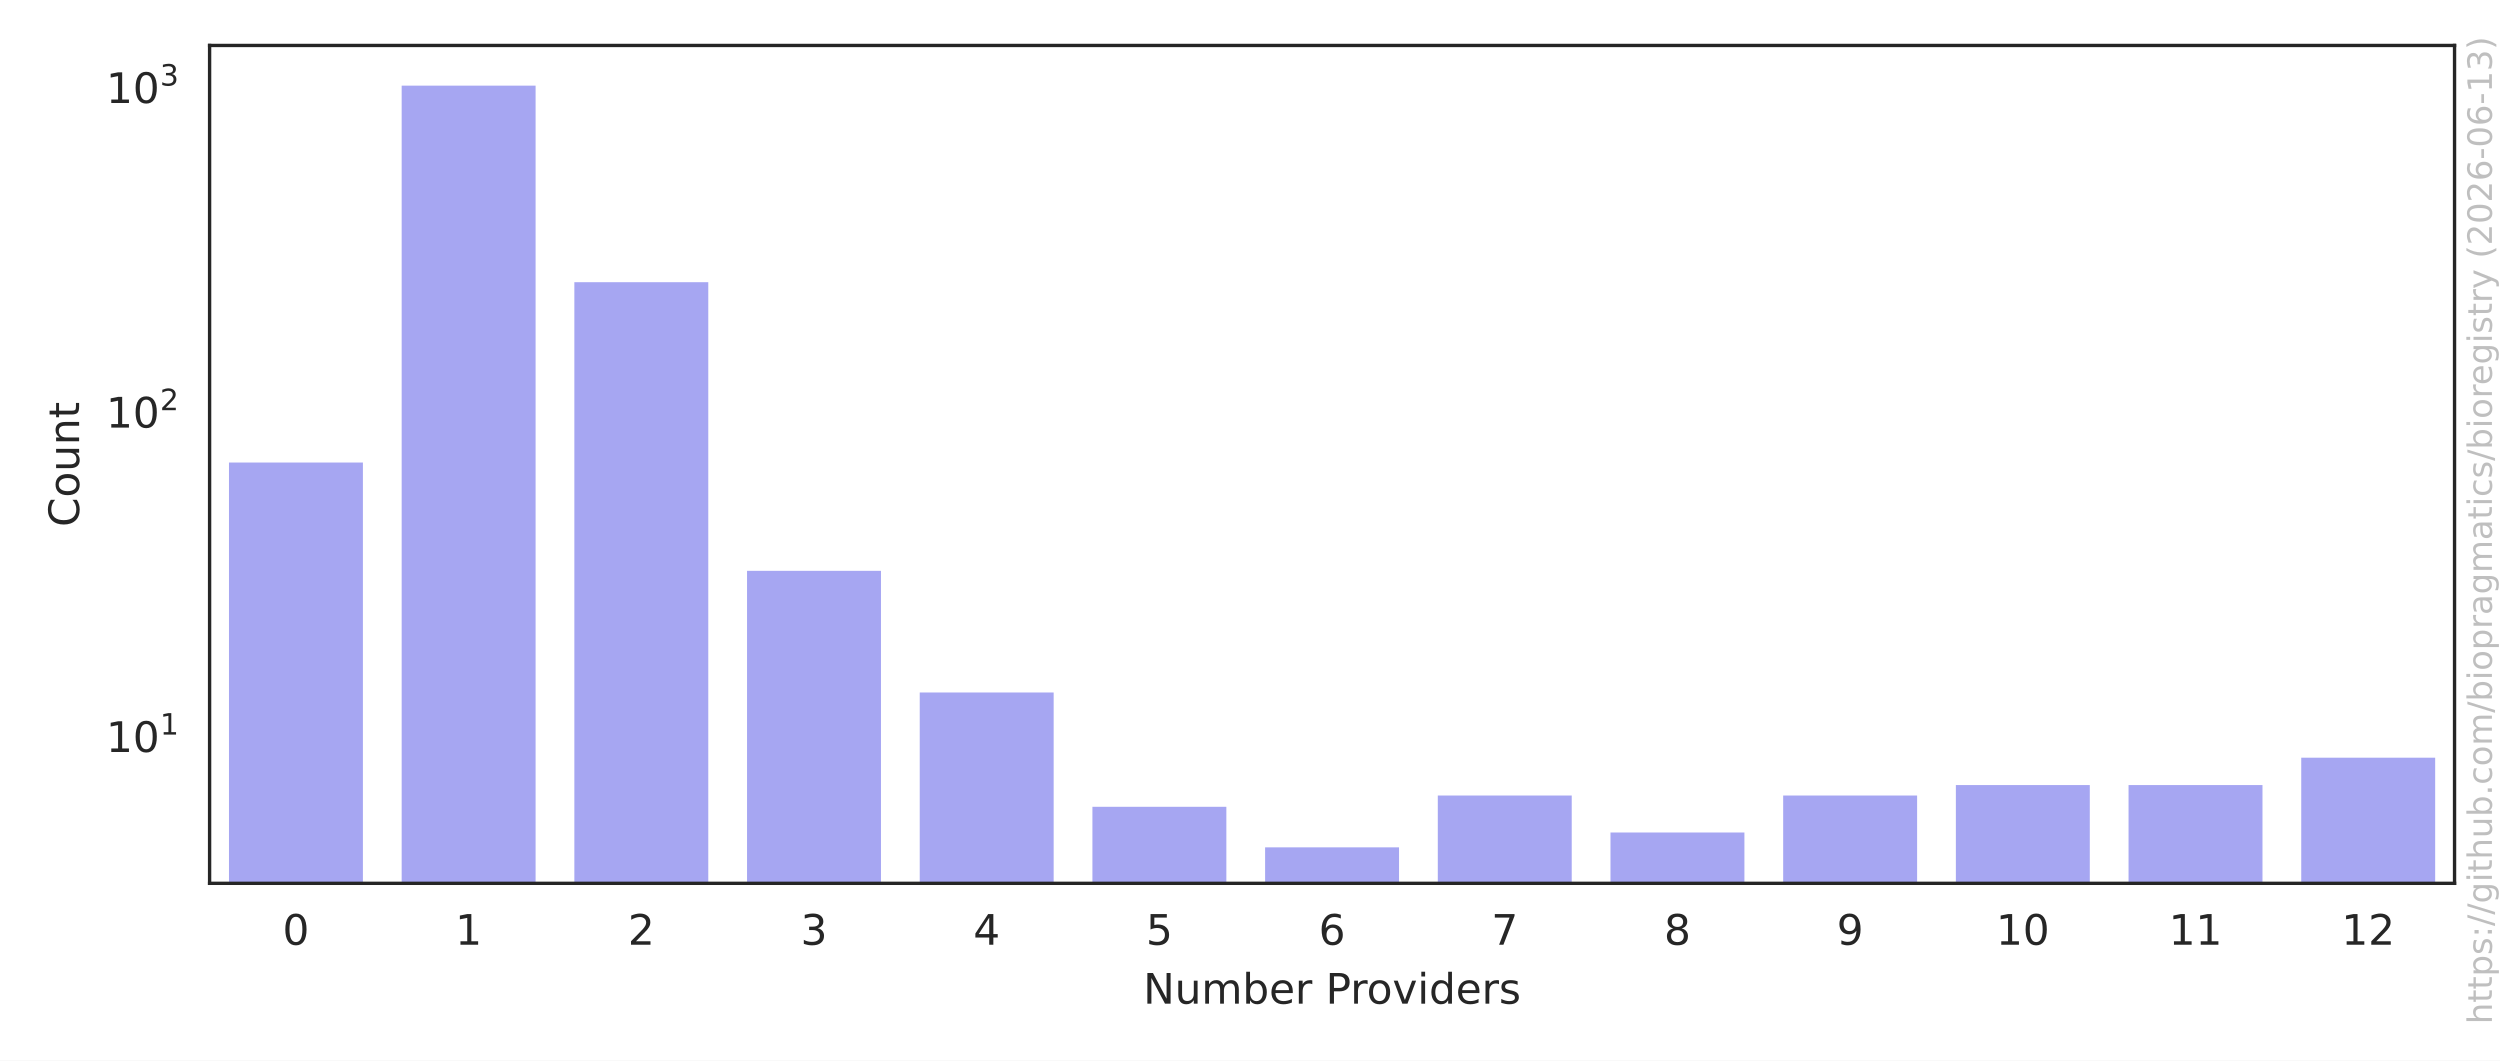
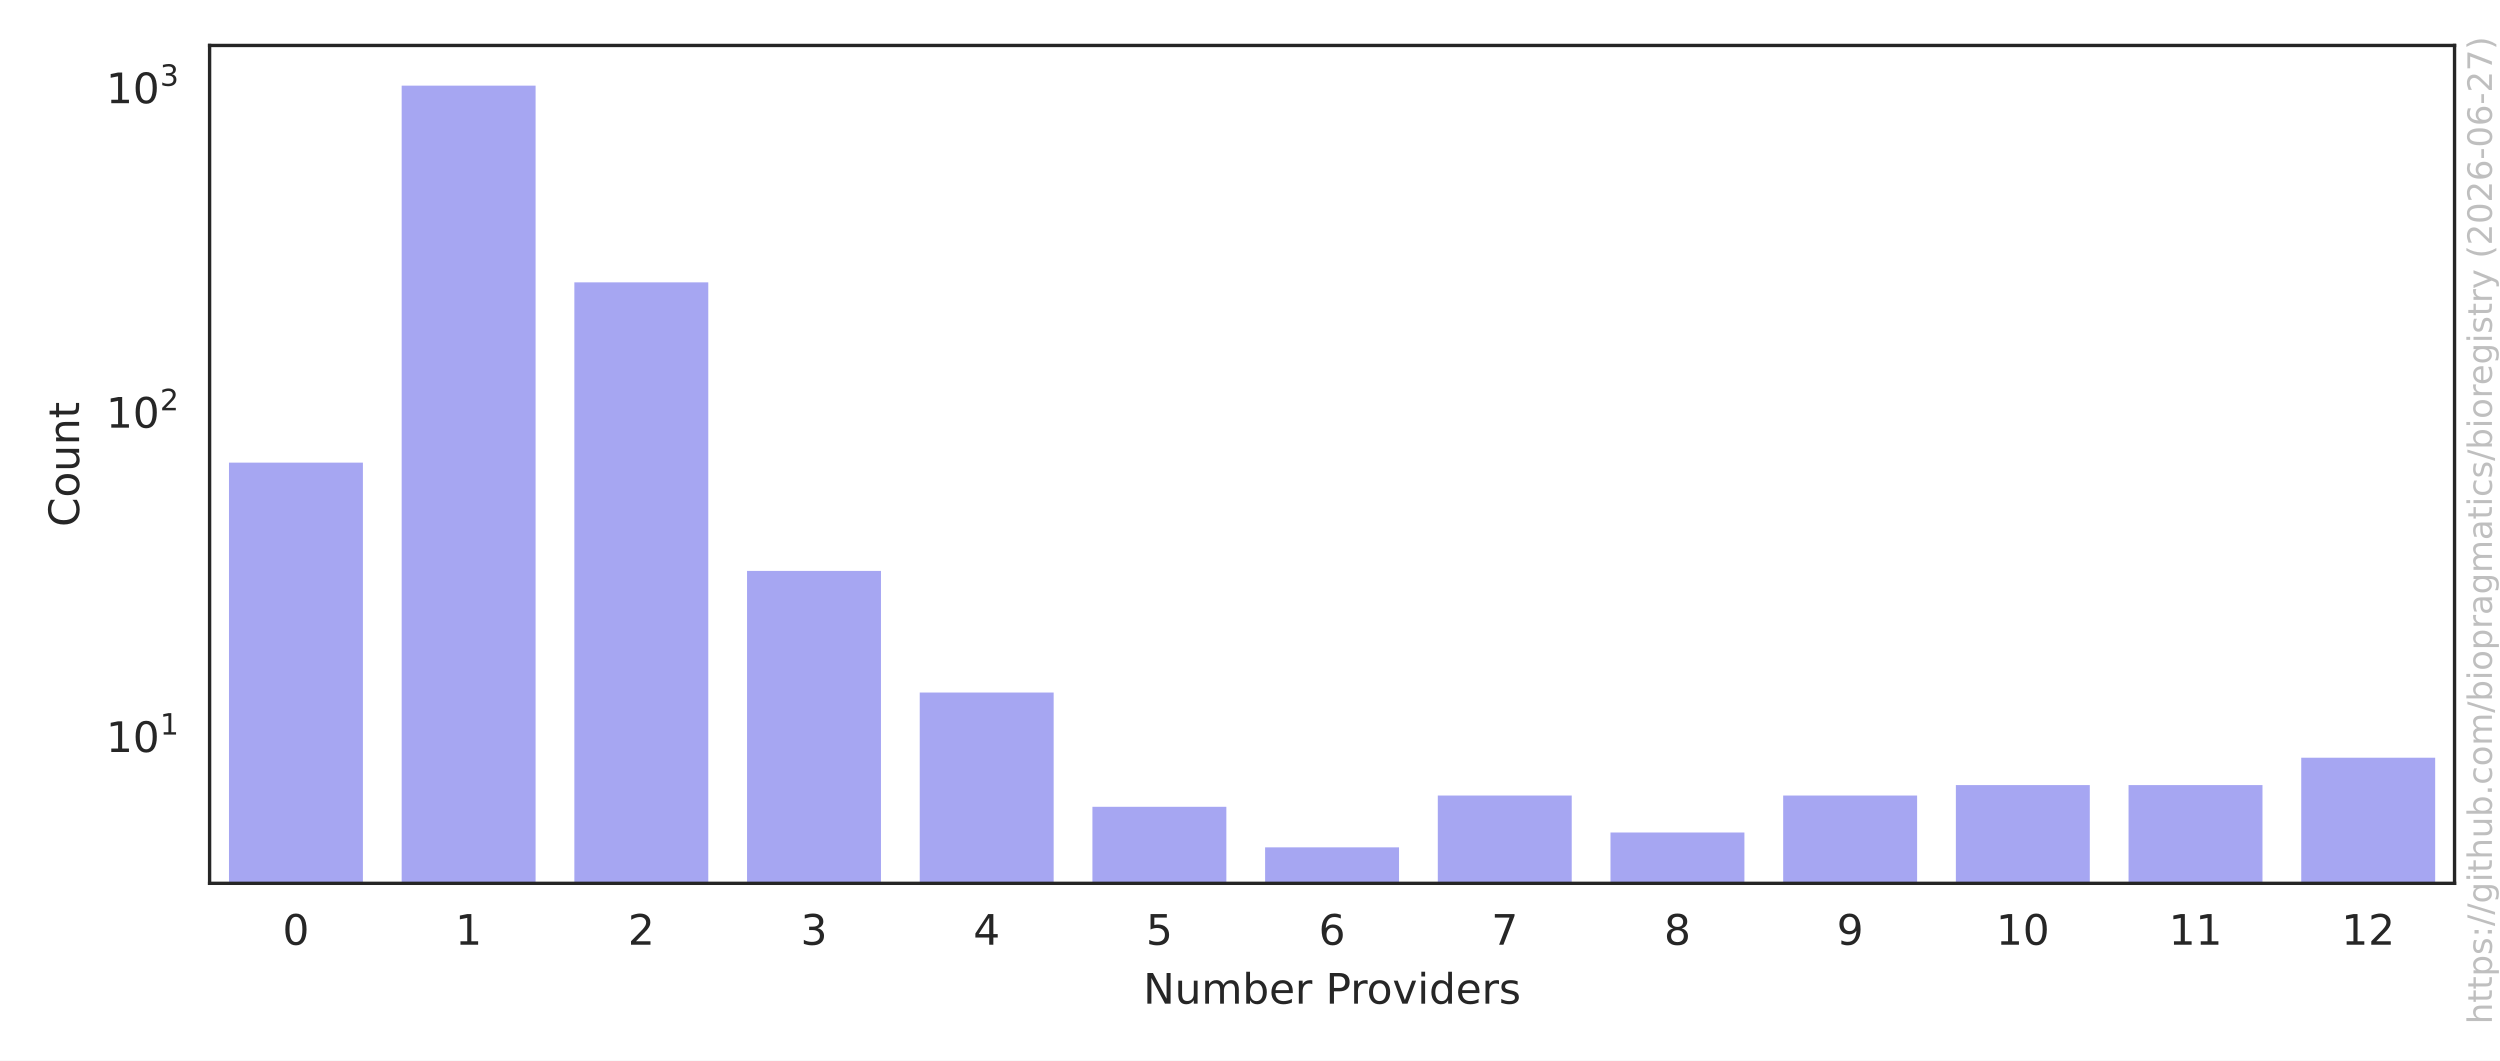
<svg xmlns="http://www.w3.org/2000/svg" xmlns:xlink="http://www.w3.org/1999/xlink" width="594pt" height="252pt" viewBox="0 0 594 252" version="1.1">
  <defs>
    <style type="text/css">*{stroke-linejoin: round; stroke-linecap: butt}</style>
  </defs>
  <g id="figure_1">
    <g id="patch_1">
      <path d="M 0 252  L 594 252  L 594 0  L 0 0  z " style="fill: #ffffff" />
    </g>
    <g id="axes_1">
      <g id="patch_2">
        <path d="M 49.8 209.878  L 583.2 209.878  L 583.2 10.8  L 49.8 10.8  z " style="fill: #ffffff" />
      </g>
      <g id="matplotlib.axis_1">
        <g id="xtick_1">
          <g id="text_1">
            <g style="fill: #262626" transform="translate(67.13414 224.4753) scale(0.1 -0.1)">
              <defs>
                <path id="DejaVuSans-13" d="M 2034 4250  Q 1547 4250 1301 3770  Q 1056 3291 1056 2328  Q 1056 1369 1301 889  Q 1547 409 2034 409  Q 2525 409 2770 889  Q 3016 1369 3016 2328  Q 3016 3291 2770 3770  Q 2525 4250 2034 4250  z M 2034 4750  Q 2819 4750 3233 4129  Q 3647 3509 3647 2328  Q 3647 1150 3233 529  Q 2819 -91 2034 -91  Q 1250 -91 836 529  Q 422 1150 422 2328  Q 422 3509 836 4129  Q 1250 4750 2034 4750  z " transform="scale(0.015625)" />
              </defs>
              <use xlink:href="#DejaVuSans-13" />
            </g>
          </g>
        </g>
        <g id="xtick_2">
          <g id="text_2">
            <g style="fill: #262626" transform="translate(108.1649 224.4753) scale(0.1 -0.1)">
              <defs>
                <path id="DejaVuSans-14" d="M 794 531  L 1825 531  L 1825 4091  L 703 3866  L 703 4441  L 1819 4666  L 2450 4666  L 2450 531  L 3481 531  L 3481 0  L 794 0  L 794 531  z " transform="scale(0.015625)" />
              </defs>
              <use xlink:href="#DejaVuSans-14" />
            </g>
          </g>
        </g>
        <g id="xtick_3">
          <g id="text_3">
            <g style="fill: #262626" transform="translate(149.1957 224.4753) scale(0.1 -0.1)">
              <defs>
                <path id="DejaVuSans-15" d="M 1228 531  L 3431 531  L 3431 0  L 469 0  L 469 531  Q 828 903 1448 1529  Q 2069 2156 2228 2338  Q 2531 2678 2651 2914  Q 2772 3150 2772 3378  Q 2772 3750 2511 3984  Q 2250 4219 1831 4219  Q 1534 4219 1204 4116  Q 875 4013 500 3803  L 500 4441  Q 881 4594 1212 4672  Q 1544 4750 1819 4750  Q 2544 4750 2975 4387  Q 3406 4025 3406 3419  Q 3406 3131 3298 2873  Q 3191 2616 2906 2266  Q 2828 2175 2409 1742  Q 1991 1309 1228 531  z " transform="scale(0.015625)" />
              </defs>
              <use xlink:href="#DejaVuSans-15" />
            </g>
          </g>
        </g>
        <g id="xtick_4">
          <g id="text_4">
            <g style="fill: #262626" transform="translate(190.2264 224.4753) scale(0.1 -0.1)">
              <defs>
                <path id="DejaVuSans-16" d="M 2597 2516  Q 3050 2419 3304 2112  Q 3559 1806 3559 1356  Q 3559 666 3084 287  Q 2609 -91 1734 -91  Q 1441 -91 1130 -33  Q 819 25 488 141  L 488 750  Q 750 597 1062 519  Q 1375 441 1716 441  Q 2309 441 2620 675  Q 2931 909 2931 1356  Q 2931 1769 2642 2001  Q 2353 2234 1838 2234  L 1294 2234  L 1294 2753  L 1863 2753  Q 2328 2753 2575 2939  Q 2822 3125 2822 3475  Q 2822 3834 2567 4026  Q 2313 4219 1838 4219  Q 1578 4219 1281 4162  Q 984 4106 628 3988  L 628 4550  Q 988 4650 1302 4700  Q 1616 4750 1894 4750  Q 2613 4750 3031 4423  Q 3450 4097 3450 3541  Q 3450 3153 3228 2886  Q 3006 2619 2597 2516  z " transform="scale(0.015625)" />
              </defs>
              <use xlink:href="#DejaVuSans-16" />
            </g>
          </g>
        </g>
        <g id="xtick_5">
          <g id="text_5">
            <g style="fill: #262626" transform="translate(231.2572 224.4753) scale(0.1 -0.1)">
              <defs>
                <path id="DejaVuSans-17" d="M 2419 4116  L 825 1625  L 2419 1625  L 2419 4116  z M 2253 4666  L 3047 4666  L 3047 1625  L 3713 1625  L 3713 1100  L 3047 1100  L 3047 0  L 2419 0  L 2419 1100  L 313 1100  L 313 1709  L 2253 4666  z " transform="scale(0.015625)" />
              </defs>
              <use xlink:href="#DejaVuSans-17" />
            </g>
          </g>
        </g>
        <g id="xtick_6">
          <g id="text_6">
            <g style="fill: #262626" transform="translate(272.288 224.4753) scale(0.1 -0.1)">
              <defs>
                <path id="DejaVuSans-18" d="M 691 4666  L 3169 4666  L 3169 4134  L 1269 4134  L 1269 2991  Q 1406 3038 1543 3061  Q 1681 3084 1819 3084  Q 2600 3084 3056 2656  Q 3513 2228 3513 1497  Q 3513 744 3044 326  Q 2575 -91 1722 -91  Q 1428 -91 1123 -41  Q 819 9 494 109  L 494 744  Q 775 591 1075 516  Q 1375 441 1709 441  Q 2250 441 2565 725  Q 2881 1009 2881 1497  Q 2881 1984 2565 2268  Q 2250 2553 1709 2553  Q 1456 2553 1204 2497  Q 953 2441 691 2322  L 691 4666  z " transform="scale(0.015625)" />
              </defs>
              <use xlink:href="#DejaVuSans-18" />
            </g>
          </g>
        </g>
        <g id="xtick_7">
          <g id="text_7">
            <g style="fill: #262626" transform="translate(313.3188 224.4753) scale(0.1 -0.1)">
              <defs>
                <path id="DejaVuSans-19" d="M 2113 2584  Q 1688 2584 1439 2293  Q 1191 2003 1191 1497  Q 1191 994 1439 701  Q 1688 409 2113 409  Q 2538 409 2786 701  Q 3034 994 3034 1497  Q 3034 2003 2786 2293  Q 2538 2584 2113 2584  z M 3366 4563  L 3366 3988  Q 3128 4100 2886 4159  Q 2644 4219 2406 4219  Q 1781 4219 1451 3797  Q 1122 3375 1075 2522  Q 1259 2794 1537 2939  Q 1816 3084 2150 3084  Q 2853 3084 3261 2657  Q 3669 2231 3669 1497  Q 3669 778 3244 343  Q 2819 -91 2113 -91  Q 1303 -91 875 529  Q 447 1150 447 2328  Q 447 3434 972 4092  Q 1497 4750 2381 4750  Q 2619 4750 2861 4703  Q 3103 4656 3366 4563  z " transform="scale(0.015625)" />
              </defs>
              <use xlink:href="#DejaVuSans-19" />
            </g>
          </g>
        </g>
        <g id="xtick_8">
          <g id="text_8">
            <g style="fill: #262626" transform="translate(354.3495 224.4753) scale(0.1 -0.1)">
              <defs>
                <path id="DejaVuSans-1a" d="M 525 4666  L 3525 4666  L 3525 4397  L 1831 0  L 1172 0  L 2766 4134  L 525 4134  L 525 4666  z " transform="scale(0.015625)" />
              </defs>
              <use xlink:href="#DejaVuSans-1a" />
            </g>
          </g>
        </g>
        <g id="xtick_9">
          <g id="text_9">
            <g style="fill: #262626" transform="translate(395.3803 224.4753) scale(0.1 -0.1)">
              <defs>
                <path id="DejaVuSans-1b" d="M 2034 2216  Q 1584 2216 1326 1975  Q 1069 1734 1069 1313  Q 1069 891 1326 650  Q 1584 409 2034 409  Q 2484 409 2743 651  Q 3003 894 3003 1313  Q 3003 1734 2745 1975  Q 2488 2216 2034 2216  z M 1403 2484  Q 997 2584 770 2862  Q 544 3141 544 3541  Q 544 4100 942 4425  Q 1341 4750 2034 4750  Q 2731 4750 3128 4425  Q 3525 4100 3525 3541  Q 3525 3141 3298 2862  Q 3072 2584 2669 2484  Q 3125 2378 3379 2068  Q 3634 1759 3634 1313  Q 3634 634 3220 271  Q 2806 -91 2034 -91  Q 1263 -91 848 271  Q 434 634 434 1313  Q 434 1759 690 2068  Q 947 2378 1403 2484  z M 1172 3481  Q 1172 3119 1398 2916  Q 1625 2713 2034 2713  Q 2441 2713 2670 2916  Q 2900 3119 2900 3481  Q 2900 3844 2670 4047  Q 2441 4250 2034 4250  Q 1625 4250 1398 4047  Q 1172 3844 1172 3481  z " transform="scale(0.015625)" />
              </defs>
              <use xlink:href="#DejaVuSans-1b" />
            </g>
          </g>
        </g>
        <g id="xtick_10">
          <g id="text_10">
            <g style="fill: #262626" transform="translate(436.4111 224.4753) scale(0.1 -0.1)">
              <defs>
                <path id="DejaVuSans-1c" d="M 703 97  L 703 672  Q 941 559 1184 500  Q 1428 441 1663 441  Q 2288 441 2617 861  Q 2947 1281 2994 2138  Q 2813 1869 2534 1725  Q 2256 1581 1919 1581  Q 1219 1581 811 2004  Q 403 2428 403 3163  Q 403 3881 828 4315  Q 1253 4750 1959 4750  Q 2769 4750 3195 4129  Q 3622 3509 3622 2328  Q 3622 1225 3098 567  Q 2575 -91 1691 -91  Q 1453 -91 1209 -44  Q 966 3 703 97  z M 1959 2075  Q 2384 2075 2632 2365  Q 2881 2656 2881 3163  Q 2881 3666 2632 3958  Q 2384 4250 1959 4250  Q 1534 4250 1286 3958  Q 1038 3666 1038 3163  Q 1038 2656 1286 2365  Q 1534 2075 1959 2075  z " transform="scale(0.015625)" />
              </defs>
              <use xlink:href="#DejaVuSans-1c" />
            </g>
          </g>
        </g>
        <g id="xtick_11">
          <g id="text_11">
            <g style="fill: #262626" transform="translate(474.2606 224.4753) scale(0.1 -0.1)">
              <use xlink:href="#DejaVuSans-14" />
              <use xlink:href="#DejaVuSans-13" transform="translate(63.625 0)" />
            </g>
          </g>
        </g>
        <g id="xtick_12">
          <g id="text_12">
            <g style="fill: #262626" transform="translate(515.2913 224.4753) scale(0.1 -0.1)">
              <use xlink:href="#DejaVuSans-14" />
              <use xlink:href="#DejaVuSans-14" transform="translate(63.625 0)" />
            </g>
          </g>
        </g>
        <g id="xtick_13">
          <g id="text_13">
            <g style="fill: #262626" transform="translate(556.3221 224.4753) scale(0.1 -0.1)">
              <use xlink:href="#DejaVuSans-14" />
              <use xlink:href="#DejaVuSans-15" transform="translate(63.625 0)" />
            </g>
          </g>
        </g>
        <g id="text_14">
          <g style="fill: #262626" transform="translate(271.6336 238.4761) scale(0.1 -0.1)">
            <defs>
              <path id="DejaVuSans-31" d="M 628 4666  L 1478 4666  L 3547 763  L 3547 4666  L 4159 4666  L 4159 0  L 3309 0  L 1241 3903  L 1241 0  L 628 0  L 628 4666  z " transform="scale(0.015625)" />
              <path id="DejaVuSans-58" d="M 544 1381  L 544 3500  L 1119 3500  L 1119 1403  Q 1119 906 1312 657  Q 1506 409 1894 409  Q 2359 409 2629 706  Q 2900 1003 2900 1516  L 2900 3500  L 3475 3500  L 3475 0  L 2900 0  L 2900 538  Q 2691 219 2414 64  Q 2138 -91 1772 -91  Q 1169 -91 856 284  Q 544 659 544 1381  z M 1991 3584  L 1991 3584  z " transform="scale(0.015625)" />
              <path id="DejaVuSans-50" d="M 3328 2828  Q 3544 3216 3844 3400  Q 4144 3584 4550 3584  Q 5097 3584 5394 3201  Q 5691 2819 5691 2113  L 5691 0  L 5113 0  L 5113 2094  Q 5113 2597 4934 2840  Q 4756 3084 4391 3084  Q 3944 3084 3684 2787  Q 3425 2491 3425 1978  L 3425 0  L 2847 0  L 2847 2094  Q 2847 2600 2669 2842  Q 2491 3084 2119 3084  Q 1678 3084 1418 2786  Q 1159 2488 1159 1978  L 1159 0  L 581 0  L 581 3500  L 1159 3500  L 1159 2956  Q 1356 3278 1631 3431  Q 1906 3584 2284 3584  Q 2666 3584 2933 3390  Q 3200 3197 3328 2828  z " transform="scale(0.015625)" />
              <path id="DejaVuSans-45" d="M 3116 1747  Q 3116 2381 2855 2742  Q 2594 3103 2138 3103  Q 1681 3103 1420 2742  Q 1159 2381 1159 1747  Q 1159 1113 1420 752  Q 1681 391 2138 391  Q 2594 391 2855 752  Q 3116 1113 3116 1747  z M 1159 2969  Q 1341 3281 1617 3432  Q 1894 3584 2278 3584  Q 2916 3584 3314 3078  Q 3713 2572 3713 1747  Q 3713 922 3314 415  Q 2916 -91 2278 -91  Q 1894 -91 1617 61  Q 1341 213 1159 525  L 1159 0  L 581 0  L 581 4863  L 1159 4863  L 1159 2969  z " transform="scale(0.015625)" />
              <path id="DejaVuSans-48" d="M 3597 1894  L 3597 1613  L 953 1613  Q 991 1019 1311 708  Q 1631 397 2203 397  Q 2534 397 2845 478  Q 3156 559 3463 722  L 3463 178  Q 3153 47 2828 -22  Q 2503 -91 2169 -91  Q 1331 -91 842 396  Q 353 884 353 1716  Q 353 2575 817 3079  Q 1281 3584 2069 3584  Q 2775 3584 3186 3129  Q 3597 2675 3597 1894  z M 3022 2063  Q 3016 2534 2758 2815  Q 2500 3097 2075 3097  Q 1594 3097 1305 2825  Q 1016 2553 972 2059  L 3022 2063  z " transform="scale(0.015625)" />
              <path id="DejaVuSans-55" d="M 2631 2963  Q 2534 3019 2420 3045  Q 2306 3072 2169 3072  Q 1681 3072 1420 2755  Q 1159 2438 1159 1844  L 1159 0  L 581 0  L 581 3500  L 1159 3500  L 1159 2956  Q 1341 3275 1631 3429  Q 1922 3584 2338 3584  Q 2397 3584 2469 3576  Q 2541 3569 2628 3553  L 2631 2963  z " transform="scale(0.015625)" />
              <path id="DejaVuSans-3" transform="scale(0.015625)" />
              <path id="DejaVuSans-33" d="M 1259 4147  L 1259 2394  L 2053 2394  Q 2494 2394 2734 2622  Q 2975 2850 2975 3272  Q 2975 3691 2734 3919  Q 2494 4147 2053 4147  L 1259 4147  z M 628 4666  L 2053 4666  Q 2838 4666 3239 4311  Q 3641 3956 3641 3272  Q 3641 2581 3239 2228  Q 2838 1875 2053 1875  L 1259 1875  L 1259 0  L 628 0  L 628 4666  z " transform="scale(0.015625)" />
              <path id="DejaVuSans-52" d="M 1959 3097  Q 1497 3097 1228 2736  Q 959 2375 959 1747  Q 959 1119 1226 758  Q 1494 397 1959 397  Q 2419 397 2687 759  Q 2956 1122 2956 1747  Q 2956 2369 2687 2733  Q 2419 3097 1959 3097  z M 1959 3584  Q 2709 3584 3137 3096  Q 3566 2609 3566 1747  Q 3566 888 3137 398  Q 2709 -91 1959 -91  Q 1206 -91 779 398  Q 353 888 353 1747  Q 353 2609 779 3096  Q 1206 3584 1959 3584  z " transform="scale(0.015625)" />
              <path id="DejaVuSans-59" d="M 191 3500  L 800 3500  L 1894 563  L 2988 3500  L 3597 3500  L 2284 0  L 1503 0  L 191 3500  z " transform="scale(0.015625)" />
              <path id="DejaVuSans-4c" d="M 603 3500  L 1178 3500  L 1178 0  L 603 0  L 603 3500  z M 603 4863  L 1178 4863  L 1178 4134  L 603 4134  L 603 4863  z " transform="scale(0.015625)" />
              <path id="DejaVuSans-47" d="M 2906 2969  L 2906 4863  L 3481 4863  L 3481 0  L 2906 0  L 2906 525  Q 2725 213 2448 61  Q 2172 -91 1784 -91  Q 1150 -91 751 415  Q 353 922 353 1747  Q 353 2572 751 3078  Q 1150 3584 1784 3584  Q 2172 3584 2448 3432  Q 2725 3281 2906 2969  z M 947 1747  Q 947 1113 1208 752  Q 1469 391 1925 391  Q 2381 391 2643 752  Q 2906 1113 2906 1747  Q 2906 2381 2643 2742  Q 2381 3103 1925 3103  Q 1469 3103 1208 2742  Q 947 2381 947 1747  z " transform="scale(0.015625)" />
              <path id="DejaVuSans-56" d="M 2834 3397  L 2834 2853  Q 2591 2978 2328 3040  Q 2066 3103 1784 3103  Q 1356 3103 1142 2972  Q 928 2841 928 2578  Q 928 2378 1081 2264  Q 1234 2150 1697 2047  L 1894 2003  Q 2506 1872 2764 1633  Q 3022 1394 3022 966  Q 3022 478 2636 193  Q 2250 -91 1575 -91  Q 1294 -91 989 -36  Q 684 19 347 128  L 347 722  Q 666 556 975 473  Q 1284 391 1588 391  Q 1994 391 2212 530  Q 2431 669 2431 922  Q 2431 1156 2273 1281  Q 2116 1406 1581 1522  L 1381 1569  Q 847 1681 609 1914  Q 372 2147 372 2553  Q 372 3047 722 3315  Q 1072 3584 1716 3584  Q 2034 3584 2315 3537  Q 2597 3491 2834 3397  z " transform="scale(0.015625)" />
            </defs>
            <use xlink:href="#DejaVuSans-31" />
            <use xlink:href="#DejaVuSans-58" transform="translate(74.8125 0)" />
            <use xlink:href="#DejaVuSans-50" transform="translate(138.1875 0)" />
            <use xlink:href="#DejaVuSans-45" transform="translate(235.5938 0)" />
            <use xlink:href="#DejaVuSans-48" transform="translate(299.0781 0)" />
            <use xlink:href="#DejaVuSans-55" transform="translate(360.6094 0)" />
            <use xlink:href="#DejaVuSans-3" transform="translate(401.7188 0)" />
            <use xlink:href="#DejaVuSans-33" transform="translate(433.5 0)" />
            <use xlink:href="#DejaVuSans-55" transform="translate(492.0469 0)" />
            <use xlink:href="#DejaVuSans-52" transform="translate(530.9531 0)" />
            <use xlink:href="#DejaVuSans-59" transform="translate(592.1406 0)" />
            <use xlink:href="#DejaVuSans-4c" transform="translate(651.3281 0)" />
            <use xlink:href="#DejaVuSans-47" transform="translate(679.1094 0)" />
            <use xlink:href="#DejaVuSans-48" transform="translate(742.5938 0)" />
            <use xlink:href="#DejaVuSans-55" transform="translate(804.125 0)" />
            <use xlink:href="#DejaVuSans-56" transform="translate(845.2344 0)" />
          </g>
        </g>
      </g>
      <g id="matplotlib.axis_2">
        <g id="ytick_1">
          <g id="text_15">
-             <g style="fill: #262626" transform="translate(25.2 178.7351) scale(0.1 -0.1)">
+             <g style="fill: #262626" transform="translate(25.2 178.7425) scale(0.1 -0.1)">
              <use xlink:href="#DejaVuSans-14" transform="translate(0 0.665625)" />
              <use xlink:href="#DejaVuSans-13" transform="translate(63.62305 0.665625)" />
              <use xlink:href="#DejaVuSans-14" transform="translate(128.2031 41.96563) scale(0.7)" />
            </g>
          </g>
        </g>
        <g id="ytick_2">
          <g id="text_16">
-             <g style="fill: #262626" transform="translate(25.2 101.667) scale(0.1 -0.1)">
+             <g style="fill: #262626" transform="translate(25.2 101.6958) scale(0.1 -0.1)">
              <use xlink:href="#DejaVuSans-14" transform="translate(0 0.746875)" />
              <use xlink:href="#DejaVuSans-13" transform="translate(63.62305 0.746875)" />
              <use xlink:href="#DejaVuSans-15" transform="translate(128.2031 42.04688) scale(0.7)" />
            </g>
          </g>
        </g>
        <g id="ytick_3">
          <g id="text_17">
-             <g style="fill: #262626" transform="translate(25.2 24.54898) scale(0.1 -0.1)">
+             <g style="fill: #262626" transform="translate(25.2 24.59917) scale(0.1 -0.1)">
              <use xlink:href="#DejaVuSans-14" transform="translate(0 0.746875)" />
              <use xlink:href="#DejaVuSans-13" transform="translate(63.62305 0.746875)" />
              <use xlink:href="#DejaVuSans-16" transform="translate(128.2031 42.04688) scale(0.7)" />
            </g>
          </g>
        </g>
        <g id="ytick_4" />
        <g id="ytick_5" />
        <g id="ytick_6" />
        <g id="ytick_7" />
        <g id="ytick_8" />
        <g id="ytick_9" />
        <g id="ytick_10" />
        <g id="ytick_11" />
        <g id="ytick_12" />
        <g id="ytick_13" />
        <g id="ytick_14" />
        <g id="ytick_15" />
        <g id="ytick_16" />
        <g id="ytick_17" />
        <g id="ytick_18" />
        <g id="ytick_19" />
        <g id="ytick_20" />
        <g id="ytick_21" />
        <g id="ytick_22" />
        <g id="ytick_23" />
        <g id="ytick_24" />
        <g id="ytick_25" />
        <g id="text_18">
          <g style="fill: #262626" transform="translate(18.79766 125.1873) rotate(-90) scale(0.1 -0.1)">
            <defs>
              <path id="DejaVuSans-26" d="M 4122 4306  L 4122 3641  Q 3803 3938 3442 4084  Q 3081 4231 2675 4231  Q 1875 4231 1450 3742  Q 1025 3253 1025 2328  Q 1025 1406 1450 917  Q 1875 428 2675 428  Q 3081 428 3442 575  Q 3803 722 4122 1019  L 4122 359  Q 3791 134 3420 21  Q 3050 -91 2638 -91  Q 1578 -91 968 557  Q 359 1206 359 2328  Q 359 3453 968 4101  Q 1578 4750 2638 4750  Q 3056 4750 3426 4639  Q 3797 4528 4122 4306  z " transform="scale(0.015625)" />
              <path id="DejaVuSans-51" d="M 3513 2113  L 3513 0  L 2938 0  L 2938 2094  Q 2938 2591 2744 2837  Q 2550 3084 2163 3084  Q 1697 3084 1428 2787  Q 1159 2491 1159 1978  L 1159 0  L 581 0  L 581 3500  L 1159 3500  L 1159 2956  Q 1366 3272 1645 3428  Q 1925 3584 2291 3584  Q 2894 3584 3203 3211  Q 3513 2838 3513 2113  z " transform="scale(0.015625)" />
              <path id="DejaVuSans-57" d="M 1172 4494  L 1172 3500  L 2356 3500  L 2356 3053  L 1172 3053  L 1172 1153  Q 1172 725 1289 603  Q 1406 481 1766 481  L 2356 481  L 2356 0  L 1766 0  Q 1100 0 847 248  Q 594 497 594 1153  L 594 3053  L 172 3053  L 172 3500  L 594 3500  L 594 4494  L 1172 4494  z " transform="scale(0.015625)" />
            </defs>
            <use xlink:href="#DejaVuSans-26" />
            <use xlink:href="#DejaVuSans-52" transform="translate(69.82812 0)" />
            <use xlink:href="#DejaVuSans-58" transform="translate(131.0156 0)" />
            <use xlink:href="#DejaVuSans-51" transform="translate(194.3906 0)" />
            <use xlink:href="#DejaVuSans-57" transform="translate(257.7656 0)" />
          </g>
        </g>
      </g>
      <g id="patch_3">
-         <path d="M 53.903 77369.259  L 86.728 77369.259  L 86.728 109.395  L 53.903 109.395  z " clip-path="url(#p91727b15ef)" style="fill: #2020df; opacity: 0.4; stroke: #ffffff; stroke-linejoin: miter" />
+         <path d="M 53.903 77347.86  L 86.728 77347.86  L 86.728 109.42  L 53.903 109.42  z " clip-path="url(#p91727b15ef)" style="fill: #2020df; opacity: 0.4; stroke: #ffffff; stroke-linejoin: miter" />
      </g>
      <g id="patch_4">
-         <path d="M 94.934 77369.259  L 127.758 77369.259  L 127.758 19.849  L 94.934 19.849  z " clip-path="url(#p91727b15ef)" style="fill: #2020df; opacity: 0.4; stroke: #ffffff; stroke-linejoin: miter" />
+         <path d="M 94.934 77347.86  L 127.758 77347.86  L 127.758 19.849  L 94.934 19.849  z " clip-path="url(#p91727b15ef)" style="fill: #2020df; opacity: 0.4; stroke: #ffffff; stroke-linejoin: miter" />
      </g>
      <g id="patch_5">
-         <path d="M 135.965 77369.259  L 168.789 77369.259  L 168.789 66.548  L 135.965 66.548  z " clip-path="url(#p91727b15ef)" style="fill: #2020df; opacity: 0.4; stroke: #ffffff; stroke-linejoin: miter" />
+         <path d="M 135.965 77347.86  L 168.789 77347.86  L 168.789 66.585  L 135.965 66.585  z " clip-path="url(#p91727b15ef)" style="fill: #2020df; opacity: 0.4; stroke: #ffffff; stroke-linejoin: miter" />
      </g>
      <g id="patch_6">
-         <path d="M 176.995 77369.259  L 209.82 77369.259  L 209.82 135.129  L 176.995 135.129  z " clip-path="url(#p91727b15ef)" style="fill: #2020df; opacity: 0.4; stroke: #ffffff; stroke-linejoin: miter" />
+         <path d="M 176.995 77347.86  L 209.82 77347.86  L 209.82 135.147  L 176.995 135.147  z " clip-path="url(#p91727b15ef)" style="fill: #2020df; opacity: 0.4; stroke: #ffffff; stroke-linejoin: miter" />
      </g>
      <g id="patch_7">
-         <path d="M 218.026 77369.259  L 250.851 77369.259  L 250.851 164.034  L 218.026 164.034  z " clip-path="url(#p91727b15ef)" style="fill: #2020df; opacity: 0.4; stroke: #ffffff; stroke-linejoin: miter" />
+         <path d="M 218.026 77347.86  L 250.851 77347.86  L 250.851 164.044  L 218.026 164.044  z " clip-path="url(#p91727b15ef)" style="fill: #2020df; opacity: 0.4; stroke: #ffffff; stroke-linejoin: miter" />
      </g>
      <g id="patch_8">
-         <path d="M 259.057 77369.259  L 291.882 77369.259  L 291.882 191.194  L 259.057 191.194  z " clip-path="url(#p91727b15ef)" style="fill: #2020df; opacity: 0.4; stroke: #ffffff; stroke-linejoin: miter" />
+         <path d="M 259.057 77347.86  L 291.882 77347.86  L 291.882 191.196  L 259.057 191.196  z " clip-path="url(#p91727b15ef)" style="fill: #2020df; opacity: 0.4; stroke: #ffffff; stroke-linejoin: miter" />
      </g>
      <g id="patch_9">
-         <path d="M 300.088 77369.259  L 332.912 77369.259  L 332.912 200.829  L 300.088 200.829  z " clip-path="url(#p91727b15ef)" style="fill: #2020df; opacity: 0.4; stroke: #ffffff; stroke-linejoin: miter" />
+         <path d="M 300.088 77347.86  L 332.912 77347.86  L 332.912 200.829  L 300.088 200.829  z " clip-path="url(#p91727b15ef)" style="fill: #2020df; opacity: 0.4; stroke: #ffffff; stroke-linejoin: miter" />
      </g>
      <g id="patch_10">
-         <path d="M 341.118 77369.259  L 373.943 77369.259  L 373.943 188.513  L 341.118 188.513  z " clip-path="url(#p91727b15ef)" style="fill: #2020df; opacity: 0.4; stroke: #ffffff; stroke-linejoin: miter" />
+         <path d="M 341.118 77347.86  L 373.943 77347.86  L 373.943 188.516  L 341.118 188.516  z " clip-path="url(#p91727b15ef)" style="fill: #2020df; opacity: 0.4; stroke: #ffffff; stroke-linejoin: miter" />
      </g>
      <g id="patch_11">
-         <path d="M 382.149 77369.259  L 414.974 77369.259  L 414.974 197.3  L 382.149 197.3  z " clip-path="url(#p91727b15ef)" style="fill: #2020df; opacity: 0.4; stroke: #ffffff; stroke-linejoin: miter" />
+         <path d="M 382.149 77347.86  L 414.974 77347.86  L 414.974 197.301  L 382.149 197.301  z " clip-path="url(#p91727b15ef)" style="fill: #2020df; opacity: 0.4; stroke: #ffffff; stroke-linejoin: miter" />
      </g>
      <g id="patch_12">
-         <path d="M 423.18 77369.259  L 456.005 77369.259  L 456.005 188.513  L 423.18 188.513  z " clip-path="url(#p91727b15ef)" style="fill: #2020df; opacity: 0.4; stroke: #ffffff; stroke-linejoin: miter" />
+         <path d="M 423.18 77347.86  L 456.005 77347.86  L 456.005 188.516  L 423.18 188.516  z " clip-path="url(#p91727b15ef)" style="fill: #2020df; opacity: 0.4; stroke: #ffffff; stroke-linejoin: miter" />
      </g>
      <g id="patch_13">
-         <path d="M 464.211 77369.259  L 497.035 77369.259  L 497.035 186.031  L 464.211 186.031  z " clip-path="url(#p91727b15ef)" style="fill: #2020df; opacity: 0.4; stroke: #ffffff; stroke-linejoin: miter" />
+         <path d="M 464.211 77347.86  L 497.035 77347.86  L 497.035 186.035  L 464.211 186.035  z " clip-path="url(#p91727b15ef)" style="fill: #2020df; opacity: 0.4; stroke: #ffffff; stroke-linejoin: miter" />
      </g>
      <g id="patch_14">
-         <path d="M 505.242 77369.259  L 538.066 77369.259  L 538.066 186.031  L 505.242 186.031  z " clip-path="url(#p91727b15ef)" style="fill: #2020df; opacity: 0.4; stroke: #ffffff; stroke-linejoin: miter" />
+         <path d="M 505.242 77347.86  L 538.066 77347.86  L 538.066 186.035  L 505.242 186.035  z " clip-path="url(#p91727b15ef)" style="fill: #2020df; opacity: 0.4; stroke: #ffffff; stroke-linejoin: miter" />
      </g>
      <g id="patch_15">
-         <path d="M 546.272 77369.259  L 579.097 77369.259  L 579.097 179.528  L 546.272 179.528  z " clip-path="url(#p91727b15ef)" style="fill: #2020df; opacity: 0.4; stroke: #ffffff; stroke-linejoin: miter" />
+         <path d="M 546.272 77347.86  L 579.097 77347.86  L 579.097 179.534  L 546.272 179.534  z " clip-path="url(#p91727b15ef)" style="fill: #2020df; opacity: 0.4; stroke: #ffffff; stroke-linejoin: miter" />
      </g>
      <g id="patch_16">
        <path d="M 49.8 209.878  L 49.8 10.8  " style="fill: none; stroke: #262626; stroke-width: 0.8; stroke-linejoin: miter; stroke-linecap: square" />
      </g>
      <g id="patch_17">
        <path d="M 583.2 209.878  L 583.2 10.8  " style="fill: none; stroke: #262626; stroke-width: 0.8; stroke-linejoin: miter; stroke-linecap: square" />
      </g>
      <g id="patch_18">
        <path d="M 49.8 209.878  L 583.2 209.878  " style="fill: none; stroke: #262626; stroke-width: 0.8; stroke-linejoin: miter; stroke-linecap: square" />
      </g>
      <g id="patch_19">
        <path d="M 49.8 10.8  L 583.2 10.8  " style="fill: none; stroke: #262626; stroke-width: 0.8; stroke-linejoin: miter; stroke-linecap: square" />
      </g>
    </g>
    <g id="text_19">
      <g style="fill: #808080; opacity: 0.5" transform="translate(592.0781 243.3256) rotate(-90) scale(0.08 -0.08)">
        <defs>
          <path id="DejaVuSans-4b" d="M 3513 2113  L 3513 0  L 2938 0  L 2938 2094  Q 2938 2591 2744 2837  Q 2550 3084 2163 3084  Q 1697 3084 1428 2787  Q 1159 2491 1159 1978  L 1159 0  L 581 0  L 581 4863  L 1159 4863  L 1159 2956  Q 1366 3272 1645 3428  Q 1925 3584 2291 3584  Q 2894 3584 3203 3211  Q 3513 2838 3513 2113  z " transform="scale(0.015625)" />
          <path id="DejaVuSans-53" d="M 1159 525  L 1159 -1331  L 581 -1331  L 581 3500  L 1159 3500  L 1159 2969  Q 1341 3281 1617 3432  Q 1894 3584 2278 3584  Q 2916 3584 3314 3078  Q 3713 2572 3713 1747  Q 3713 922 3314 415  Q 2916 -91 2278 -91  Q 1894 -91 1617 61  Q 1341 213 1159 525  z M 3116 1747  Q 3116 2381 2855 2742  Q 2594 3103 2138 3103  Q 1681 3103 1420 2742  Q 1159 2381 1159 1747  Q 1159 1113 1420 752  Q 1681 391 2138 391  Q 2594 391 2855 752  Q 3116 1113 3116 1747  z " transform="scale(0.015625)" />
          <path id="DejaVuSans-1d" d="M 750 794  L 1409 794  L 1409 0  L 750 0  L 750 794  z M 750 3309  L 1409 3309  L 1409 2516  L 750 2516  L 750 3309  z " transform="scale(0.015625)" />
          <path id="DejaVuSans-12" d="M 1625 4666  L 2156 4666  L 531 -594  L 0 -594  L 1625 4666  z " transform="scale(0.015625)" />
          <path id="DejaVuSans-4a" d="M 2906 1791  Q 2906 2416 2648 2759  Q 2391 3103 1925 3103  Q 1463 3103 1205 2759  Q 947 2416 947 1791  Q 947 1169 1205 825  Q 1463 481 1925 481  Q 2391 481 2648 825  Q 2906 1169 2906 1791  z M 3481 434  Q 3481 -459 3084 -895  Q 2688 -1331 1869 -1331  Q 1566 -1331 1297 -1286  Q 1028 -1241 775 -1147  L 775 -588  Q 1028 -725 1275 -790  Q 1522 -856 1778 -856  Q 2344 -856 2625 -561  Q 2906 -266 2906 331  L 2906 616  Q 2728 306 2450 153  Q 2172 0 1784 0  Q 1141 0 747 490  Q 353 981 353 1791  Q 353 2603 747 3093  Q 1141 3584 1784 3584  Q 2172 3584 2450 3431  Q 2728 3278 2906 2969  L 2906 3500  L 3481 3500  L 3481 434  z " transform="scale(0.015625)" />
          <path id="DejaVuSans-11" d="M 684 794  L 1344 794  L 1344 0  L 684 0  L 684 794  z " transform="scale(0.015625)" />
          <path id="DejaVuSans-46" d="M 3122 3366  L 3122 2828  Q 2878 2963 2633 3030  Q 2388 3097 2138 3097  Q 1578 3097 1268 2742  Q 959 2388 959 1747  Q 959 1106 1268 751  Q 1578 397 2138 397  Q 2388 397 2633 464  Q 2878 531 3122 666  L 3122 134  Q 2881 22 2623 -34  Q 2366 -91 2075 -91  Q 1284 -91 818 406  Q 353 903 353 1747  Q 353 2603 823 3093  Q 1294 3584 2113 3584  Q 2378 3584 2631 3529  Q 2884 3475 3122 3366  z " transform="scale(0.015625)" />
          <path id="DejaVuSans-44" d="M 2194 1759  Q 1497 1759 1228 1600  Q 959 1441 959 1056  Q 959 750 1161 570  Q 1363 391 1709 391  Q 2188 391 2477 730  Q 2766 1069 2766 1631  L 2766 1759  L 2194 1759  z M 3341 1997  L 3341 0  L 2766 0  L 2766 531  Q 2569 213 2275 61  Q 1981 -91 1556 -91  Q 1019 -91 701 211  Q 384 513 384 1019  Q 384 1609 779 1909  Q 1175 2209 1959 2209  L 2766 2209  L 2766 2266  Q 2766 2663 2505 2880  Q 2244 3097 1772 3097  Q 1472 3097 1187 3025  Q 903 2953 641 2809  L 641 3341  Q 956 3463 1253 3523  Q 1550 3584 1831 3584  Q 2591 3584 2966 3190  Q 3341 2797 3341 1997  z " transform="scale(0.015625)" />
          <path id="DejaVuSans-5c" d="M 2059 -325  Q 1816 -950 1584 -1140  Q 1353 -1331 966 -1331  L 506 -1331  L 506 -850  L 844 -850  Q 1081 -850 1212 -737  Q 1344 -625 1503 -206  L 1606 56  L 191 3500  L 800 3500  L 1894 763  L 2988 3500  L 3597 3500  L 2059 -325  z " transform="scale(0.015625)" />
          <path id="DejaVuSans-b" d="M 1984 4856  Q 1566 4138 1362 3434  Q 1159 2731 1159 2009  Q 1159 1288 1364 580  Q 1569 -128 1984 -844  L 1484 -844  Q 1016 -109 783 600  Q 550 1309 550 2009  Q 550 2706 781 3412  Q 1013 4119 1484 4856  L 1984 4856  z " transform="scale(0.015625)" />
          <path id="DejaVuSans-10" d="M 313 2009  L 1997 2009  L 1997 1497  L 313 1497  L 313 2009  z " transform="scale(0.015625)" />
          <path id="DejaVuSans-c" d="M 513 4856  L 1013 4856  Q 1481 4119 1714 3412  Q 1947 2706 1947 2009  Q 1947 1309 1714 600  Q 1481 -109 1013 -844  L 513 -844  Q 928 -128 1133 580  Q 1338 1288 1338 2009  Q 1338 2731 1133 3434  Q 928 4138 513 4856  z " transform="scale(0.015625)" />
        </defs>
        <use xlink:href="#DejaVuSans-4b" />
        <use xlink:href="#DejaVuSans-57" transform="translate(63.375 0)" />
        <use xlink:href="#DejaVuSans-57" transform="translate(102.5781 0)" />
        <use xlink:href="#DejaVuSans-53" transform="translate(141.7812 0)" />
        <use xlink:href="#DejaVuSans-56" transform="translate(205.2656 0)" />
        <use xlink:href="#DejaVuSans-1d" transform="translate(257.3594 0)" />
        <use xlink:href="#DejaVuSans-12" transform="translate(291.0469 0)" />
        <use xlink:href="#DejaVuSans-12" transform="translate(324.7344 0)" />
        <use xlink:href="#DejaVuSans-4a" transform="translate(358.4219 0)" />
        <use xlink:href="#DejaVuSans-4c" transform="translate(421.9062 0)" />
        <use xlink:href="#DejaVuSans-57" transform="translate(449.6875 0)" />
        <use xlink:href="#DejaVuSans-4b" transform="translate(488.8906 0)" />
        <use xlink:href="#DejaVuSans-58" transform="translate(552.2656 0)" />
        <use xlink:href="#DejaVuSans-45" transform="translate(615.6406 0)" />
        <use xlink:href="#DejaVuSans-11" transform="translate(679.125 0)" />
        <use xlink:href="#DejaVuSans-46" transform="translate(710.9062 0)" />
        <use xlink:href="#DejaVuSans-52" transform="translate(765.8906 0)" />
        <use xlink:href="#DejaVuSans-50" transform="translate(827.0781 0)" />
        <use xlink:href="#DejaVuSans-12" transform="translate(924.4844 0)" />
        <use xlink:href="#DejaVuSans-45" transform="translate(958.1719 0)" />
        <use xlink:href="#DejaVuSans-4c" transform="translate(1021.656 0)" />
        <use xlink:href="#DejaVuSans-52" transform="translate(1049.438 0)" />
        <use xlink:href="#DejaVuSans-53" transform="translate(1110.625 0)" />
        <use xlink:href="#DejaVuSans-55" transform="translate(1174.109 0)" />
        <use xlink:href="#DejaVuSans-44" transform="translate(1215.219 0)" />
        <use xlink:href="#DejaVuSans-4a" transform="translate(1276.5 0)" />
        <use xlink:href="#DejaVuSans-50" transform="translate(1339.984 0)" />
        <use xlink:href="#DejaVuSans-44" transform="translate(1437.391 0)" />
        <use xlink:href="#DejaVuSans-57" transform="translate(1498.672 0)" />
        <use xlink:href="#DejaVuSans-4c" transform="translate(1537.875 0)" />
        <use xlink:href="#DejaVuSans-46" transform="translate(1565.656 0)" />
        <use xlink:href="#DejaVuSans-56" transform="translate(1620.641 0)" />
        <use xlink:href="#DejaVuSans-12" transform="translate(1672.734 0)" />
        <use xlink:href="#DejaVuSans-45" transform="translate(1706.422 0)" />
        <use xlink:href="#DejaVuSans-4c" transform="translate(1769.906 0)" />
        <use xlink:href="#DejaVuSans-52" transform="translate(1797.688 0)" />
        <use xlink:href="#DejaVuSans-55" transform="translate(1858.875 0)" />
        <use xlink:href="#DejaVuSans-48" transform="translate(1897.781 0)" />
        <use xlink:href="#DejaVuSans-4a" transform="translate(1959.312 0)" />
        <use xlink:href="#DejaVuSans-4c" transform="translate(2022.797 0)" />
        <use xlink:href="#DejaVuSans-56" transform="translate(2050.578 0)" />
        <use xlink:href="#DejaVuSans-57" transform="translate(2102.672 0)" />
        <use xlink:href="#DejaVuSans-55" transform="translate(2141.875 0)" />
        <use xlink:href="#DejaVuSans-5c" transform="translate(2182.984 0)" />
        <use xlink:href="#DejaVuSans-3" transform="translate(2242.172 0)" />
        <use xlink:href="#DejaVuSans-b" transform="translate(2273.953 0)" />
        <use xlink:href="#DejaVuSans-15" transform="translate(2312.969 0)" />
        <use xlink:href="#DejaVuSans-13" transform="translate(2376.594 0)" />
        <use xlink:href="#DejaVuSans-15" transform="translate(2440.219 0)" />
        <use xlink:href="#DejaVuSans-19" transform="translate(2503.844 0)" />
        <use xlink:href="#DejaVuSans-10" transform="translate(2567.469 0)" />
        <use xlink:href="#DejaVuSans-13" transform="translate(2603.547 0)" />
        <use xlink:href="#DejaVuSans-19" transform="translate(2667.172 0)" />
        <use xlink:href="#DejaVuSans-10" transform="translate(2730.797 0)" />
-         <use xlink:href="#DejaVuSans-14" transform="translate(2766.875 0)" />
-         <use xlink:href="#DejaVuSans-16" transform="translate(2830.5 0)" />
+         <use xlink:href="#DejaVuSans-15" transform="translate(2766.875 0)" />
+         <use xlink:href="#DejaVuSans-1a" transform="translate(2830.5 0)" />
        <use xlink:href="#DejaVuSans-c" transform="translate(2894.125 0)" />
      </g>
    </g>
  </g>
  <defs>
    <clipPath id="p91727b15ef">
      <rect x="49.8" y="10.8" width="533.4" height="199.078" />
    </clipPath>
  </defs>
</svg>
